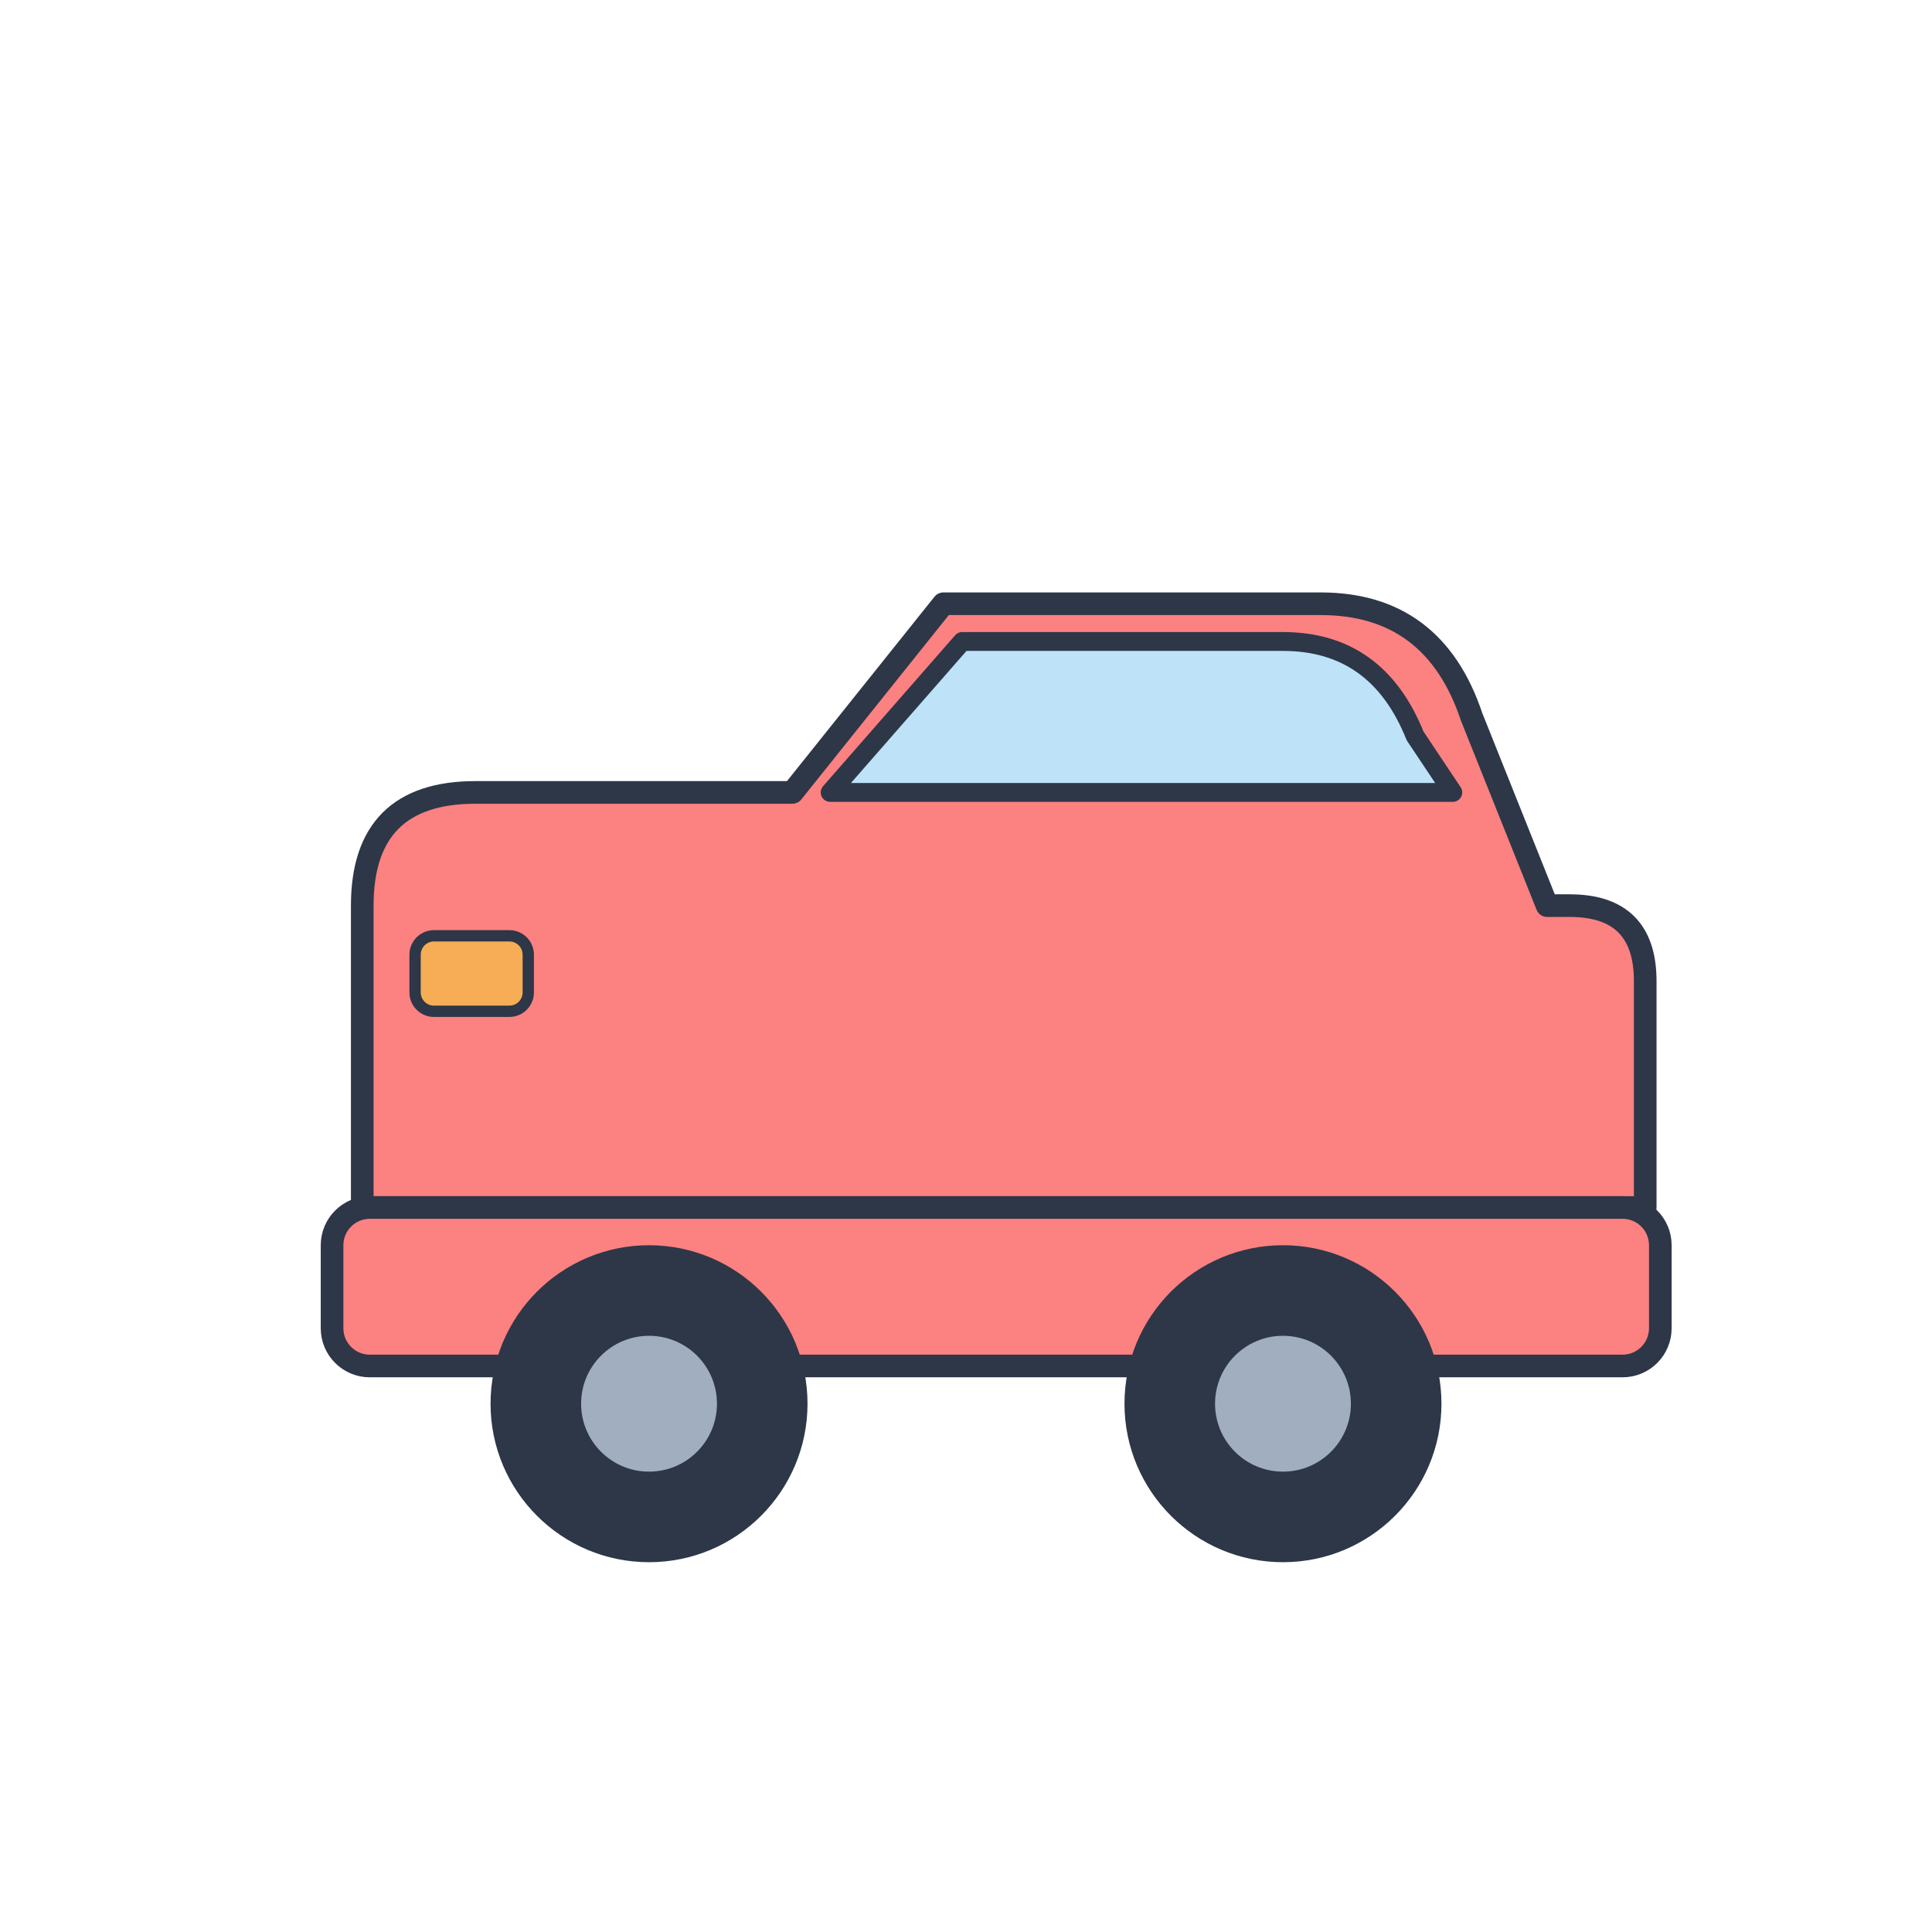
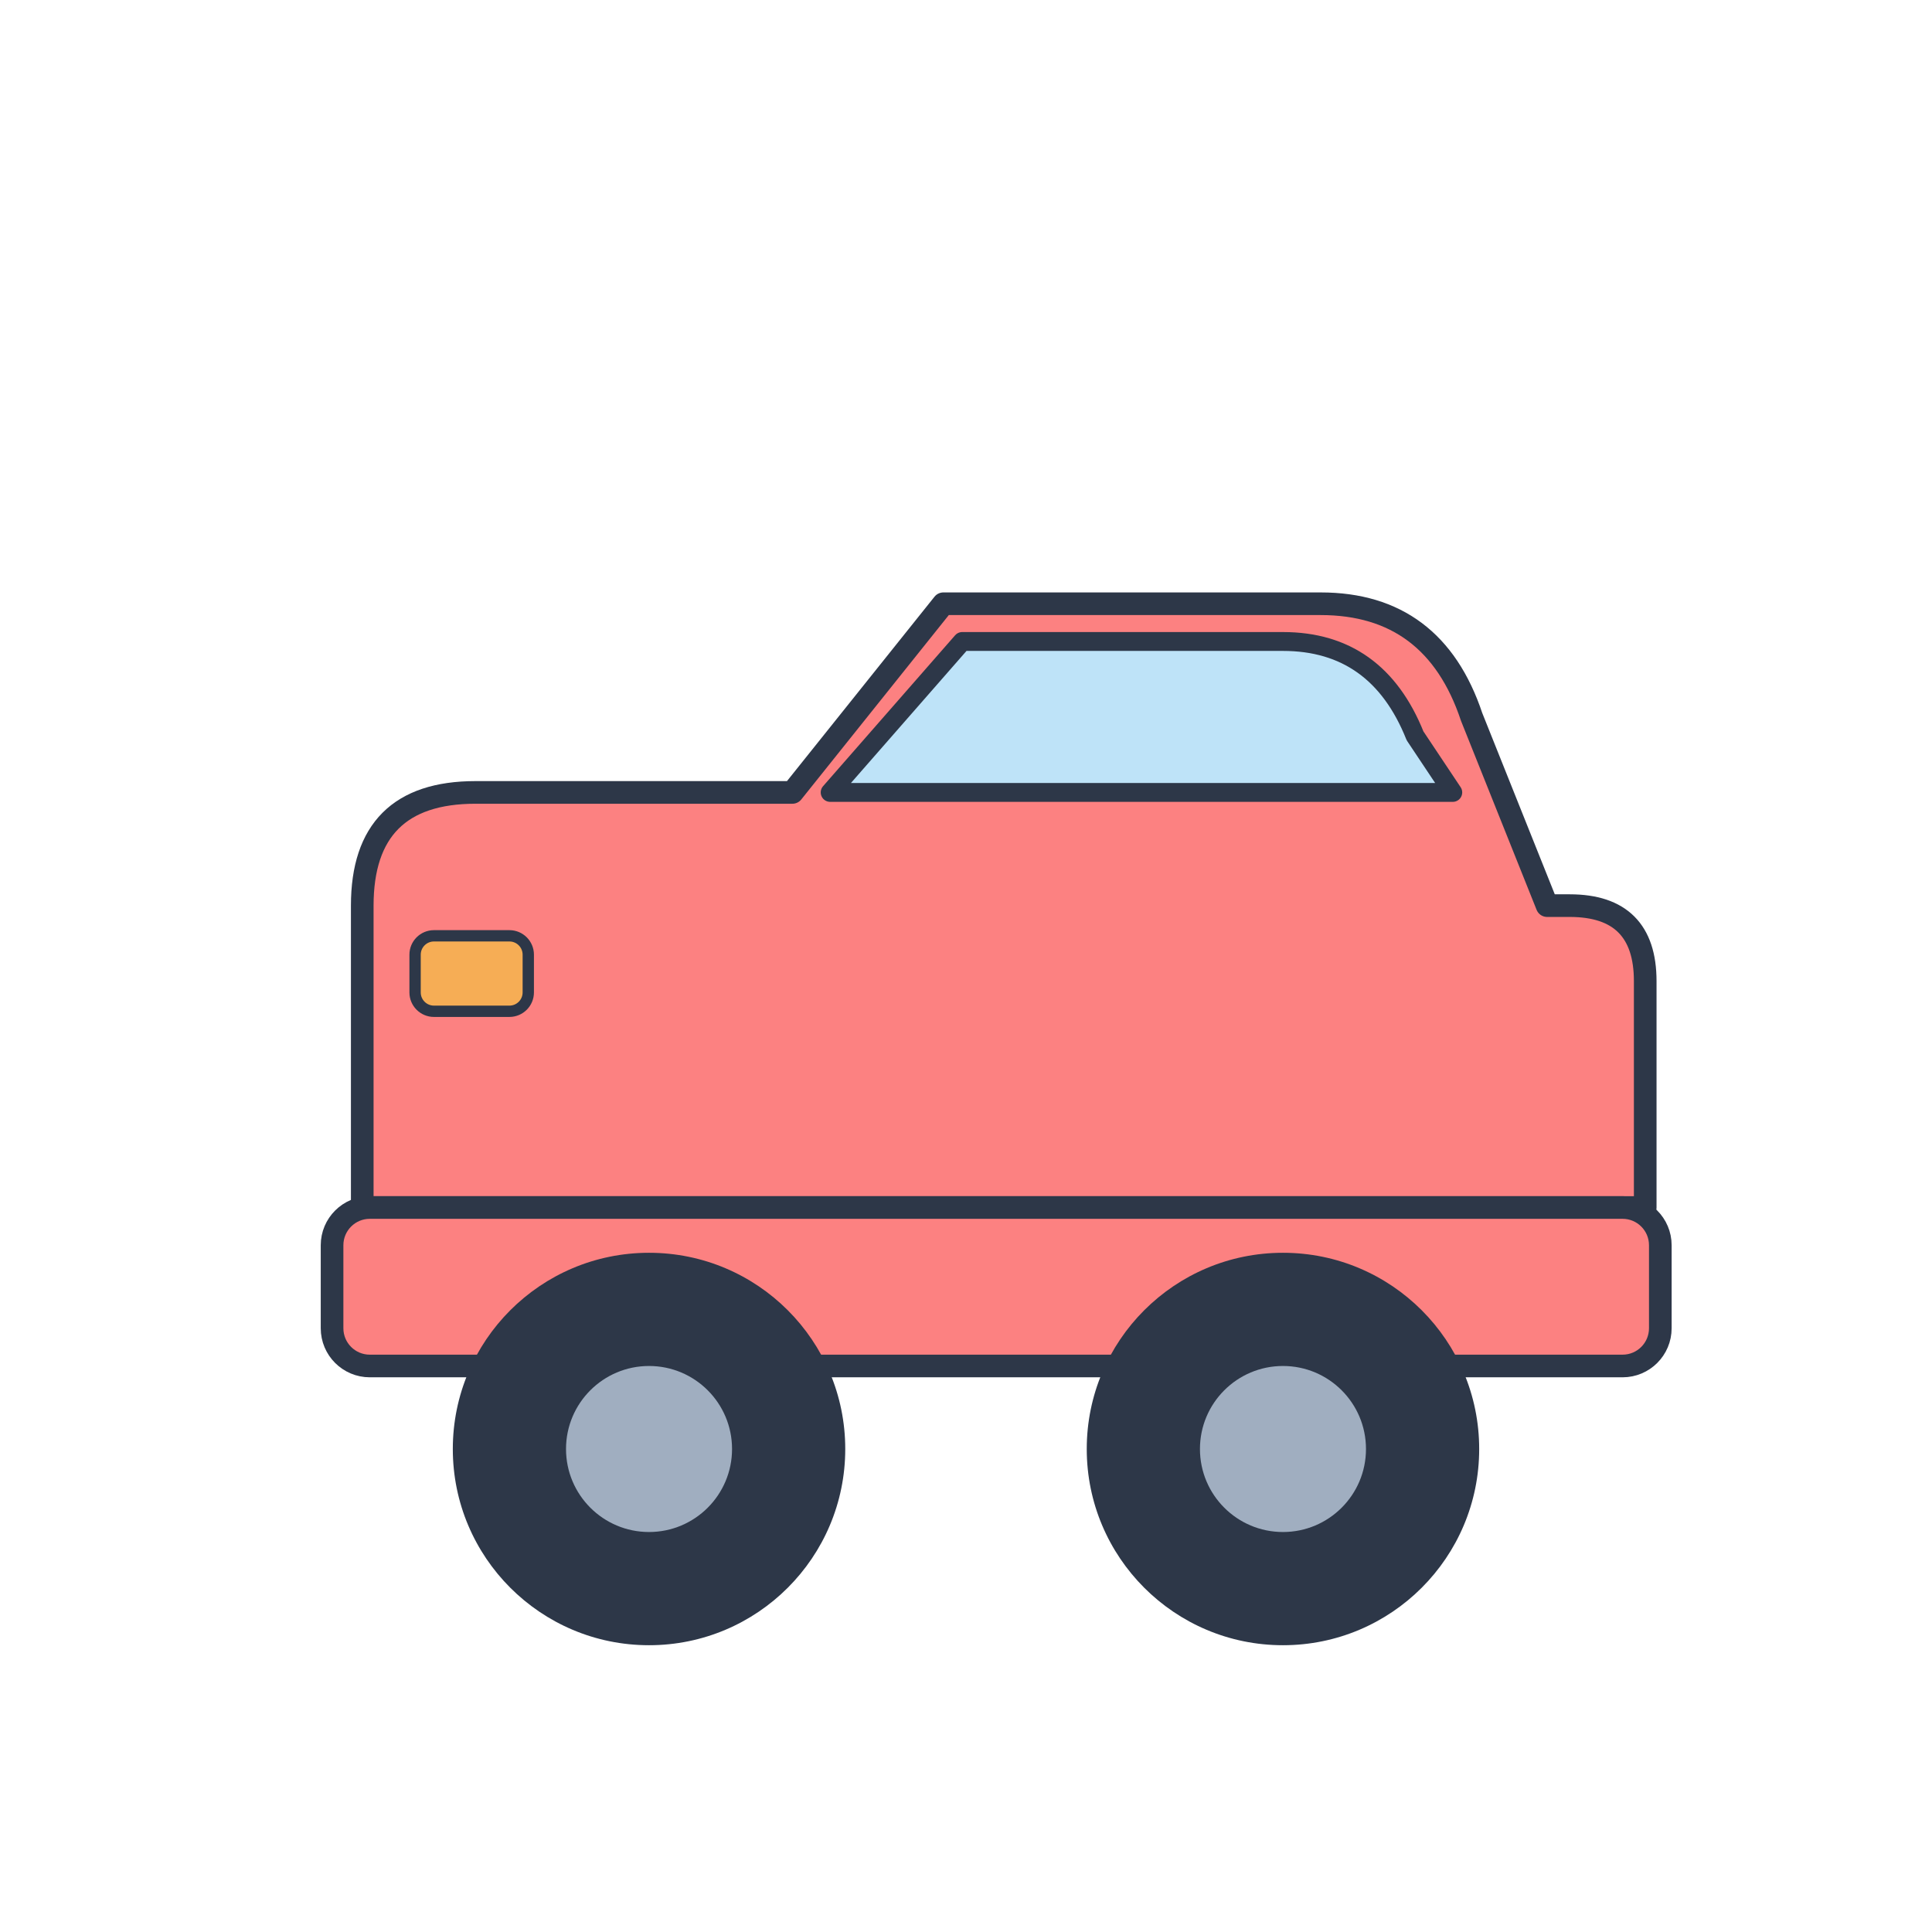
<svg xmlns="http://www.w3.org/2000/svg" viewBox="0 0 512 512">
  <path d="M 96 320 L 96 240 Q 96 210 126 210 L 210 210 L 250 160 L 350 160 Q 380 160 390 190 L 410 240 L 416 240 Q 436 240 436 260 L 436 320 Z" fill="#FC8181" stroke="#2D3748" stroke-width="6" stroke-linejoin="round" />
  <path d="M 220 210 L 255 170 L 340 170 Q 365 170 375 195 L 385 210 Z" fill="#BEE3F8" stroke="#2D3748" stroke-width="5" stroke-linejoin="round" />
  <rect x="88" y="320" width="352" height="42" rx="10" fill="#FC8181" stroke="#2D3748" stroke-width="6" />
-   <circle cx="172" cy="372" r="42" fill="#2D3748" />
-   <circle cx="172" cy="372" r="18" fill="#A0AEC0" />
-   <circle cx="340" cy="372" r="42" fill="#2D3748" />
-   <circle cx="340" cy="372" r="18" fill="#A0AEC0" />
+   <circle cx="172" cy="384" r="52" fill="#2D3748" />
+   <circle cx="172" cy="384" r="22" fill="#A0AEC0" />
+   <circle cx="340" cy="384" r="52" fill="#2D3748" />
+   <circle cx="340" cy="384" r="22" fill="#A0AEC0" />
  <rect x="110" y="248" width="30" height="20" rx="5" fill="#F6AD55" stroke="#2D3748" stroke-width="3" />
</svg>
